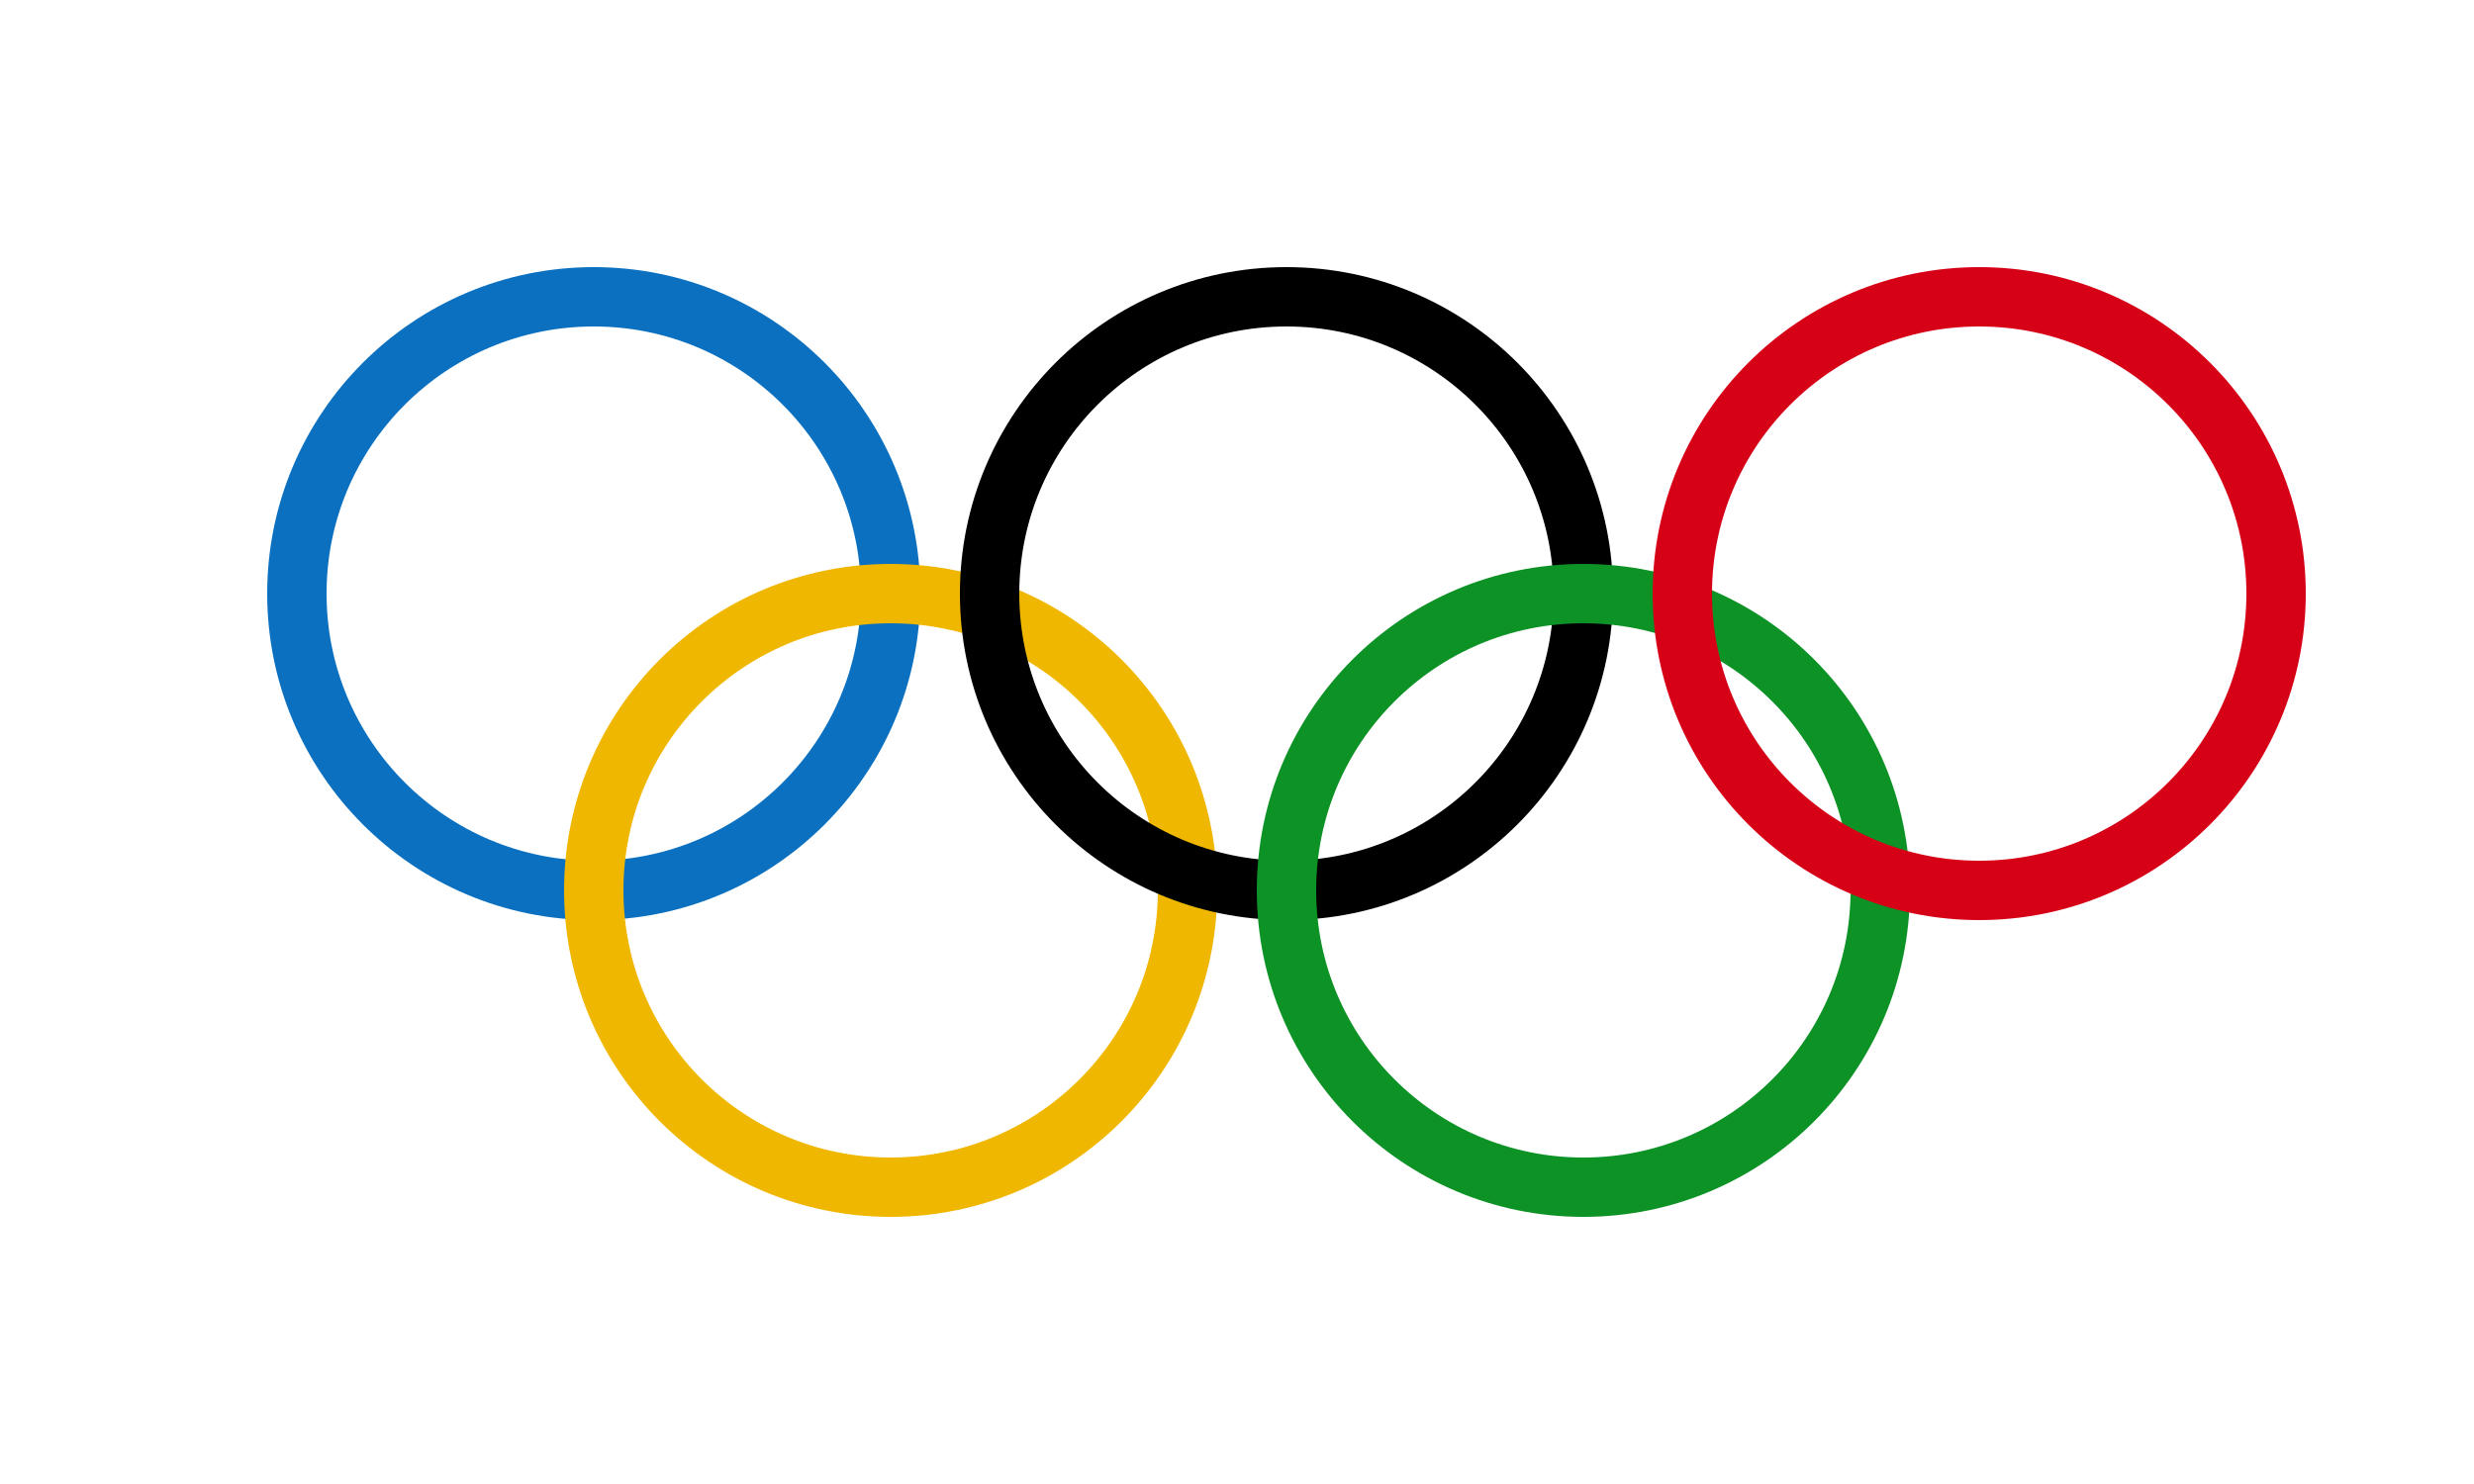
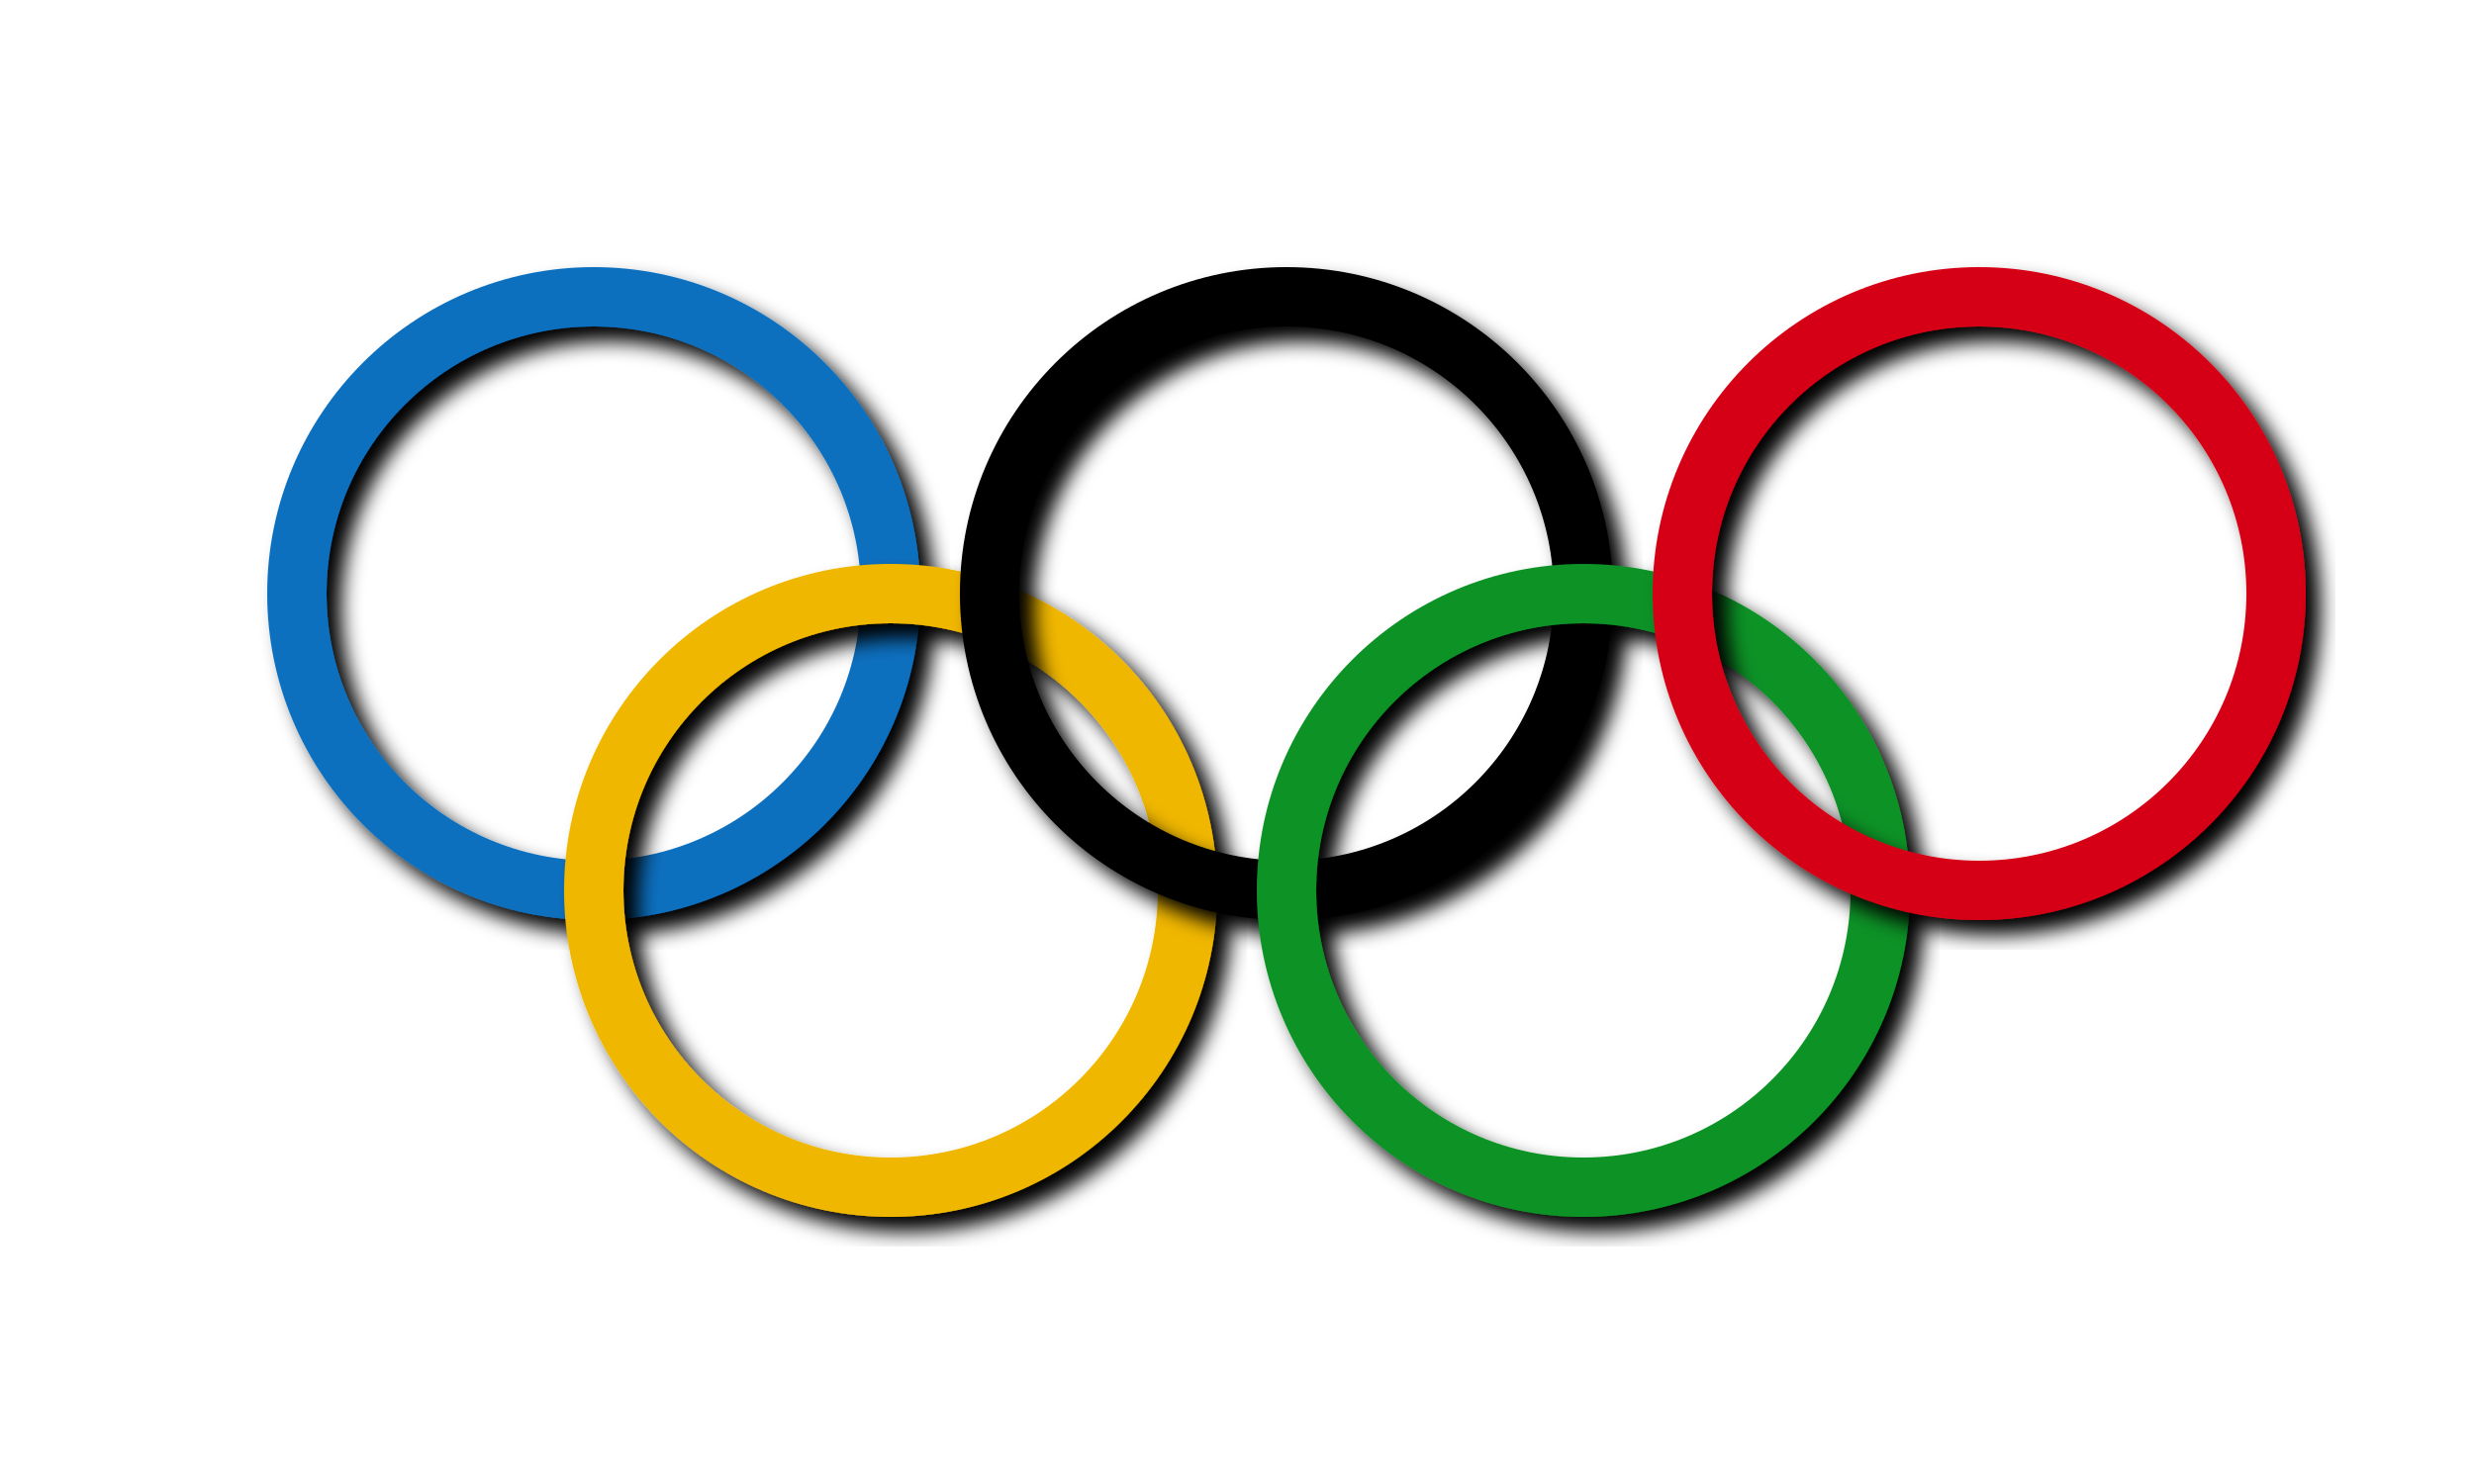
<svg xmlns="http://www.w3.org/2000/svg" xmlns:xlink="http://www.w3.org/1999/xlink" version="1.1" width="500" height="300">
  <defs>
    <circle id="s1" r="60" />
+     <filter id="s2">
+       <feGaussianBlur in="SourceAlpha" stdDeviation="2" />
+       <feOffset dx="3" dy="3" result="offsetblur" />
+       <feFlood flood-color="black" />
+       <feComposite in2="offsetblur" operator="in" />
+       <feMerge>
+         <feMergeNode />
+         <feMergeNode in="SourceGraphic" />
+       </feMerge>
+     </filter>
  </defs>
  <symbol id="default">
-     <use xlink:href="#s1" x="120" y="120" fill="none" stroke-width="12" stroke="rgb(11, 112, 191)" />
-     <use xlink:href="#s1" x="180" y="180" fill="none" stroke-width="12" stroke="rgb(240, 183, 0)" />
-     <use xlink:href="#s1" x="260" y="120" fill="none" stroke-width="12" stroke="rgb(0, 0, 0)" />
-     <use xlink:href="#s1" x="320" y="180" fill="none" stroke-width="12" stroke="rgb(13, 146, 38)" />
-     <use xlink:href="#s1" x="400" y="120" fill="none" stroke-width="12" stroke="rgb(214, 0, 23)" />
+     <use xlink:href="#s1" x="120" y="120" fill="none" stroke-width="12" stroke="rgb(11, 112, 191)" filter="url(#s2)" />
+     <use xlink:href="#s1" x="180" y="180" fill="none" stroke-width="12" stroke="rgb(240, 183, 0)" filter="url(#s2)" />
+     <use xlink:href="#s1" x="260" y="120" fill="none" stroke-width="12" stroke="rgb(0, 0, 0)" filter="url(#s2)" />
+     <use xlink:href="#s1" x="320" y="180" fill="none" stroke-width="12" stroke="rgb(13, 146, 38)" filter="url(#s2)" />
+     <use xlink:href="#s1" x="400" y="120" fill="none" stroke-width="12" stroke="rgb(214, 0, 23)" filter="url(#s2)" />
  </symbol>
  <use xlink:href="#default" />
</svg>
